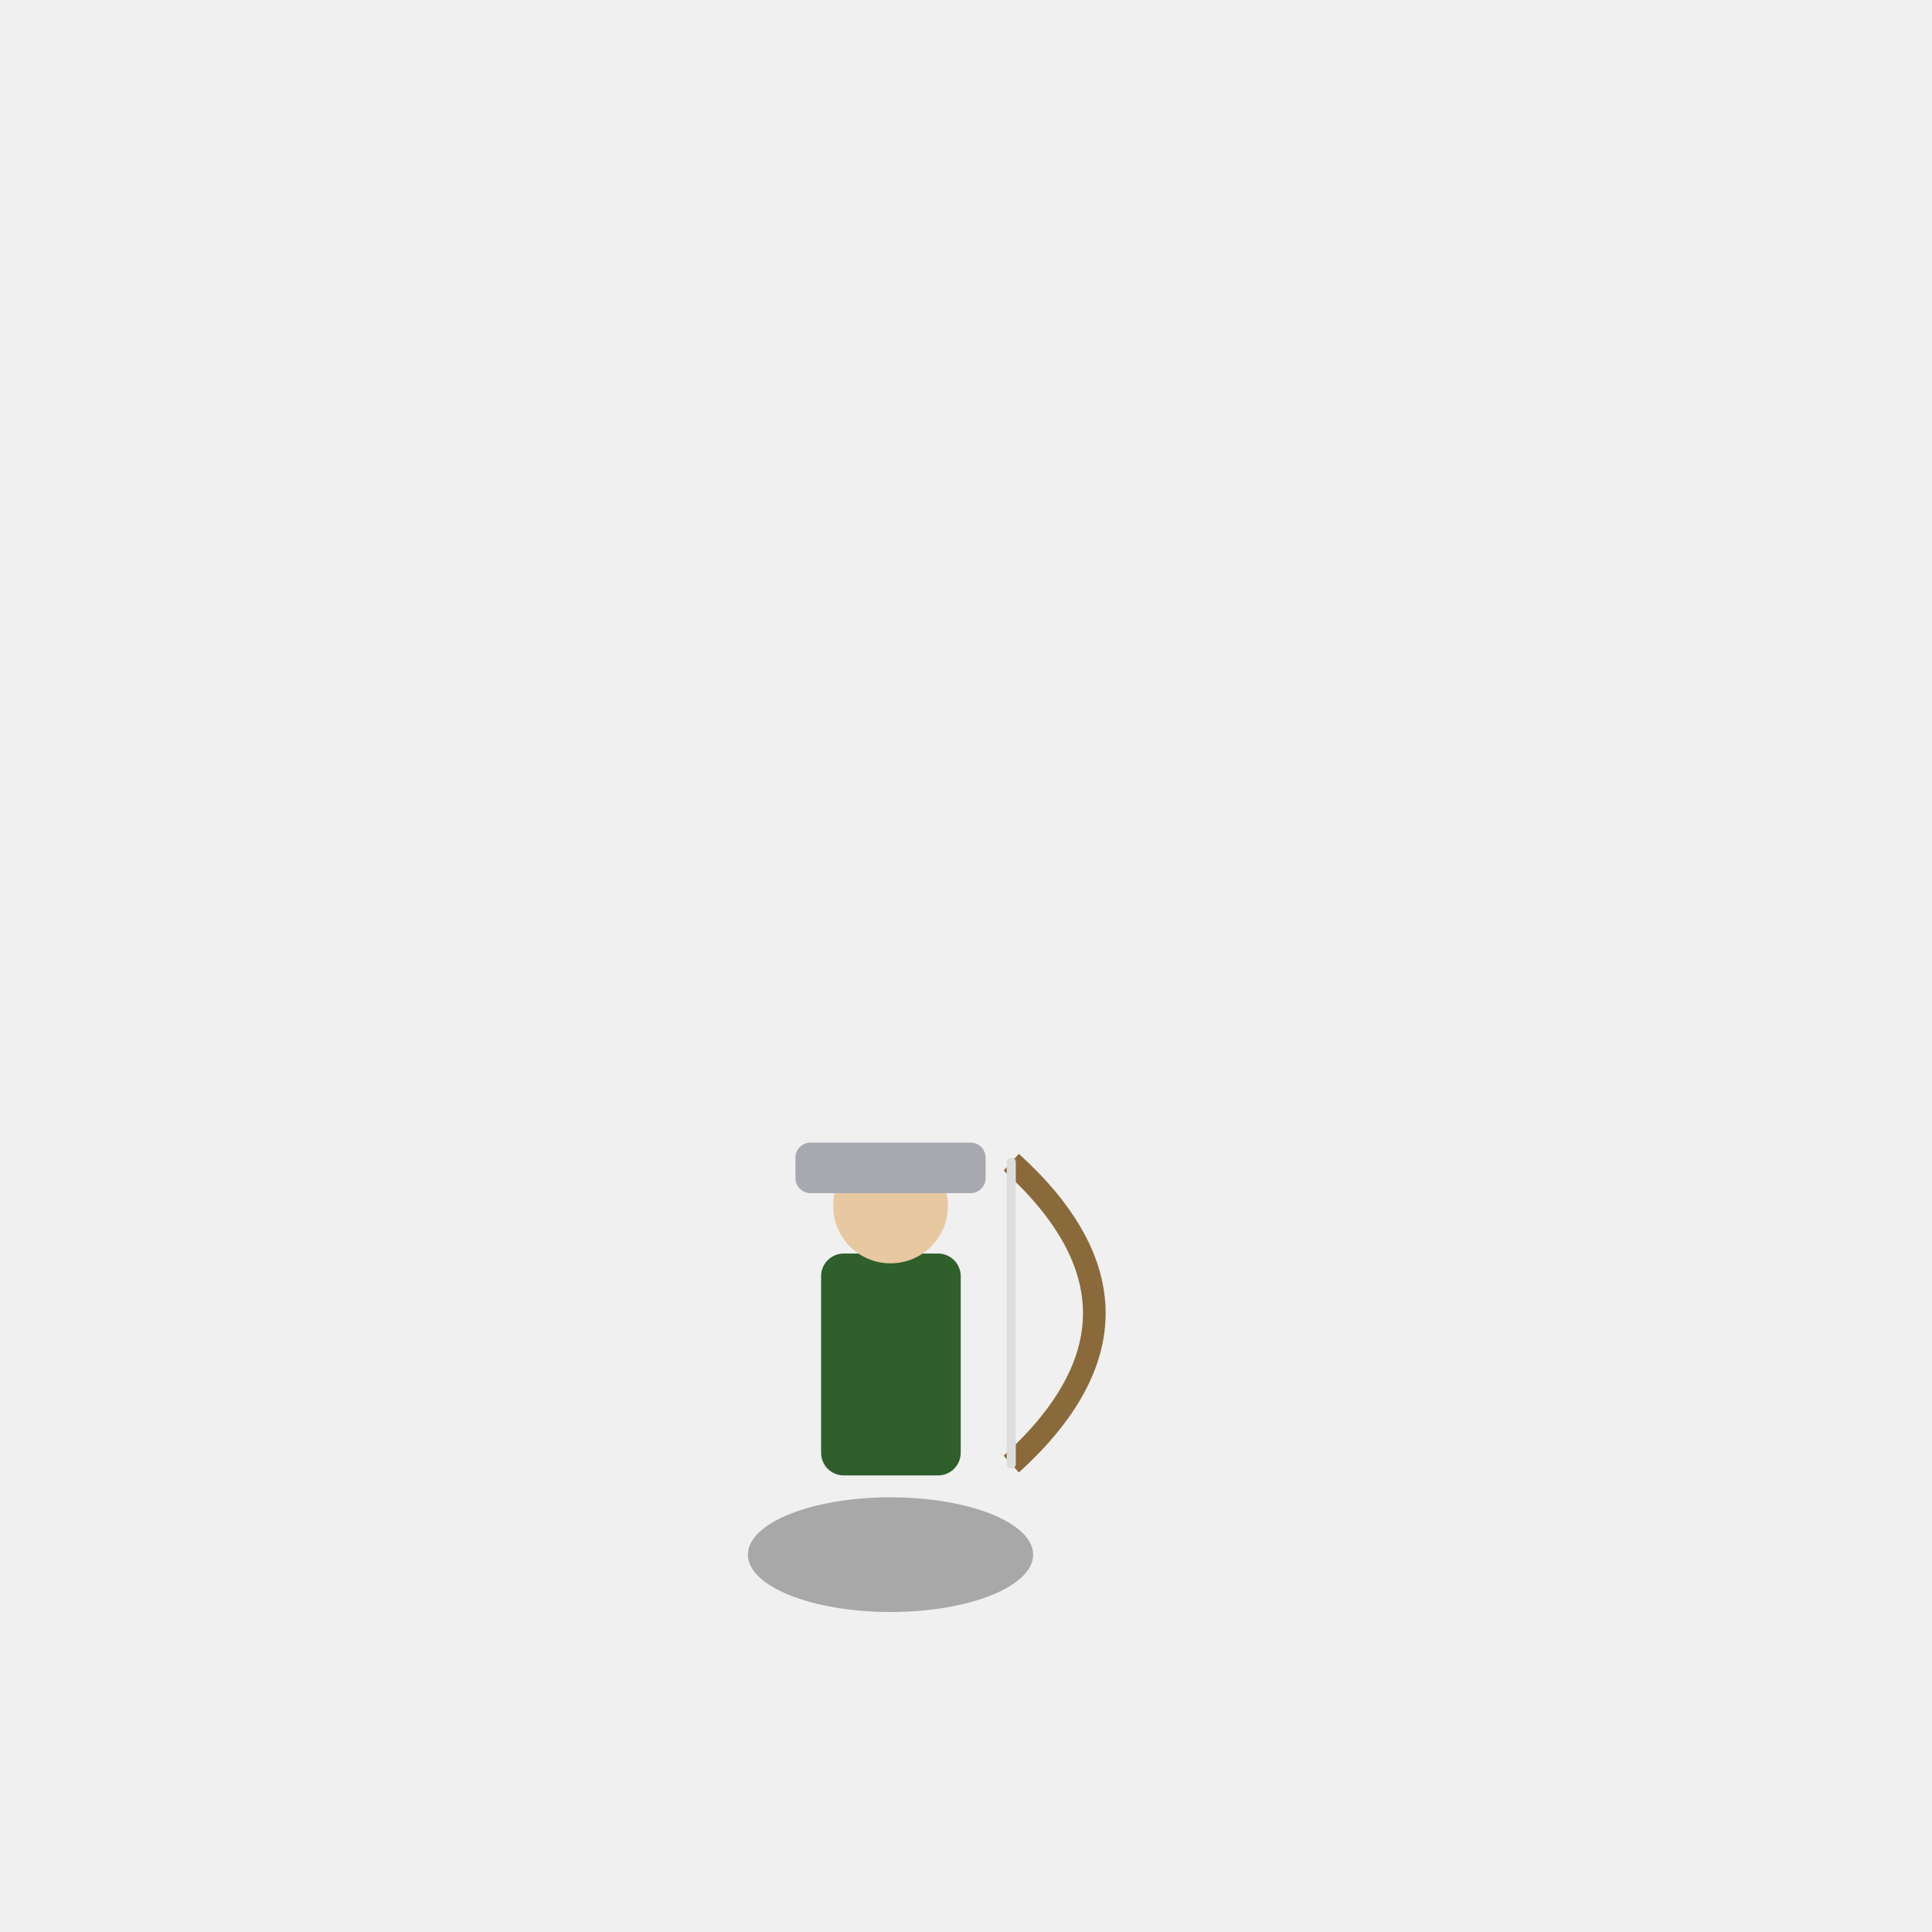
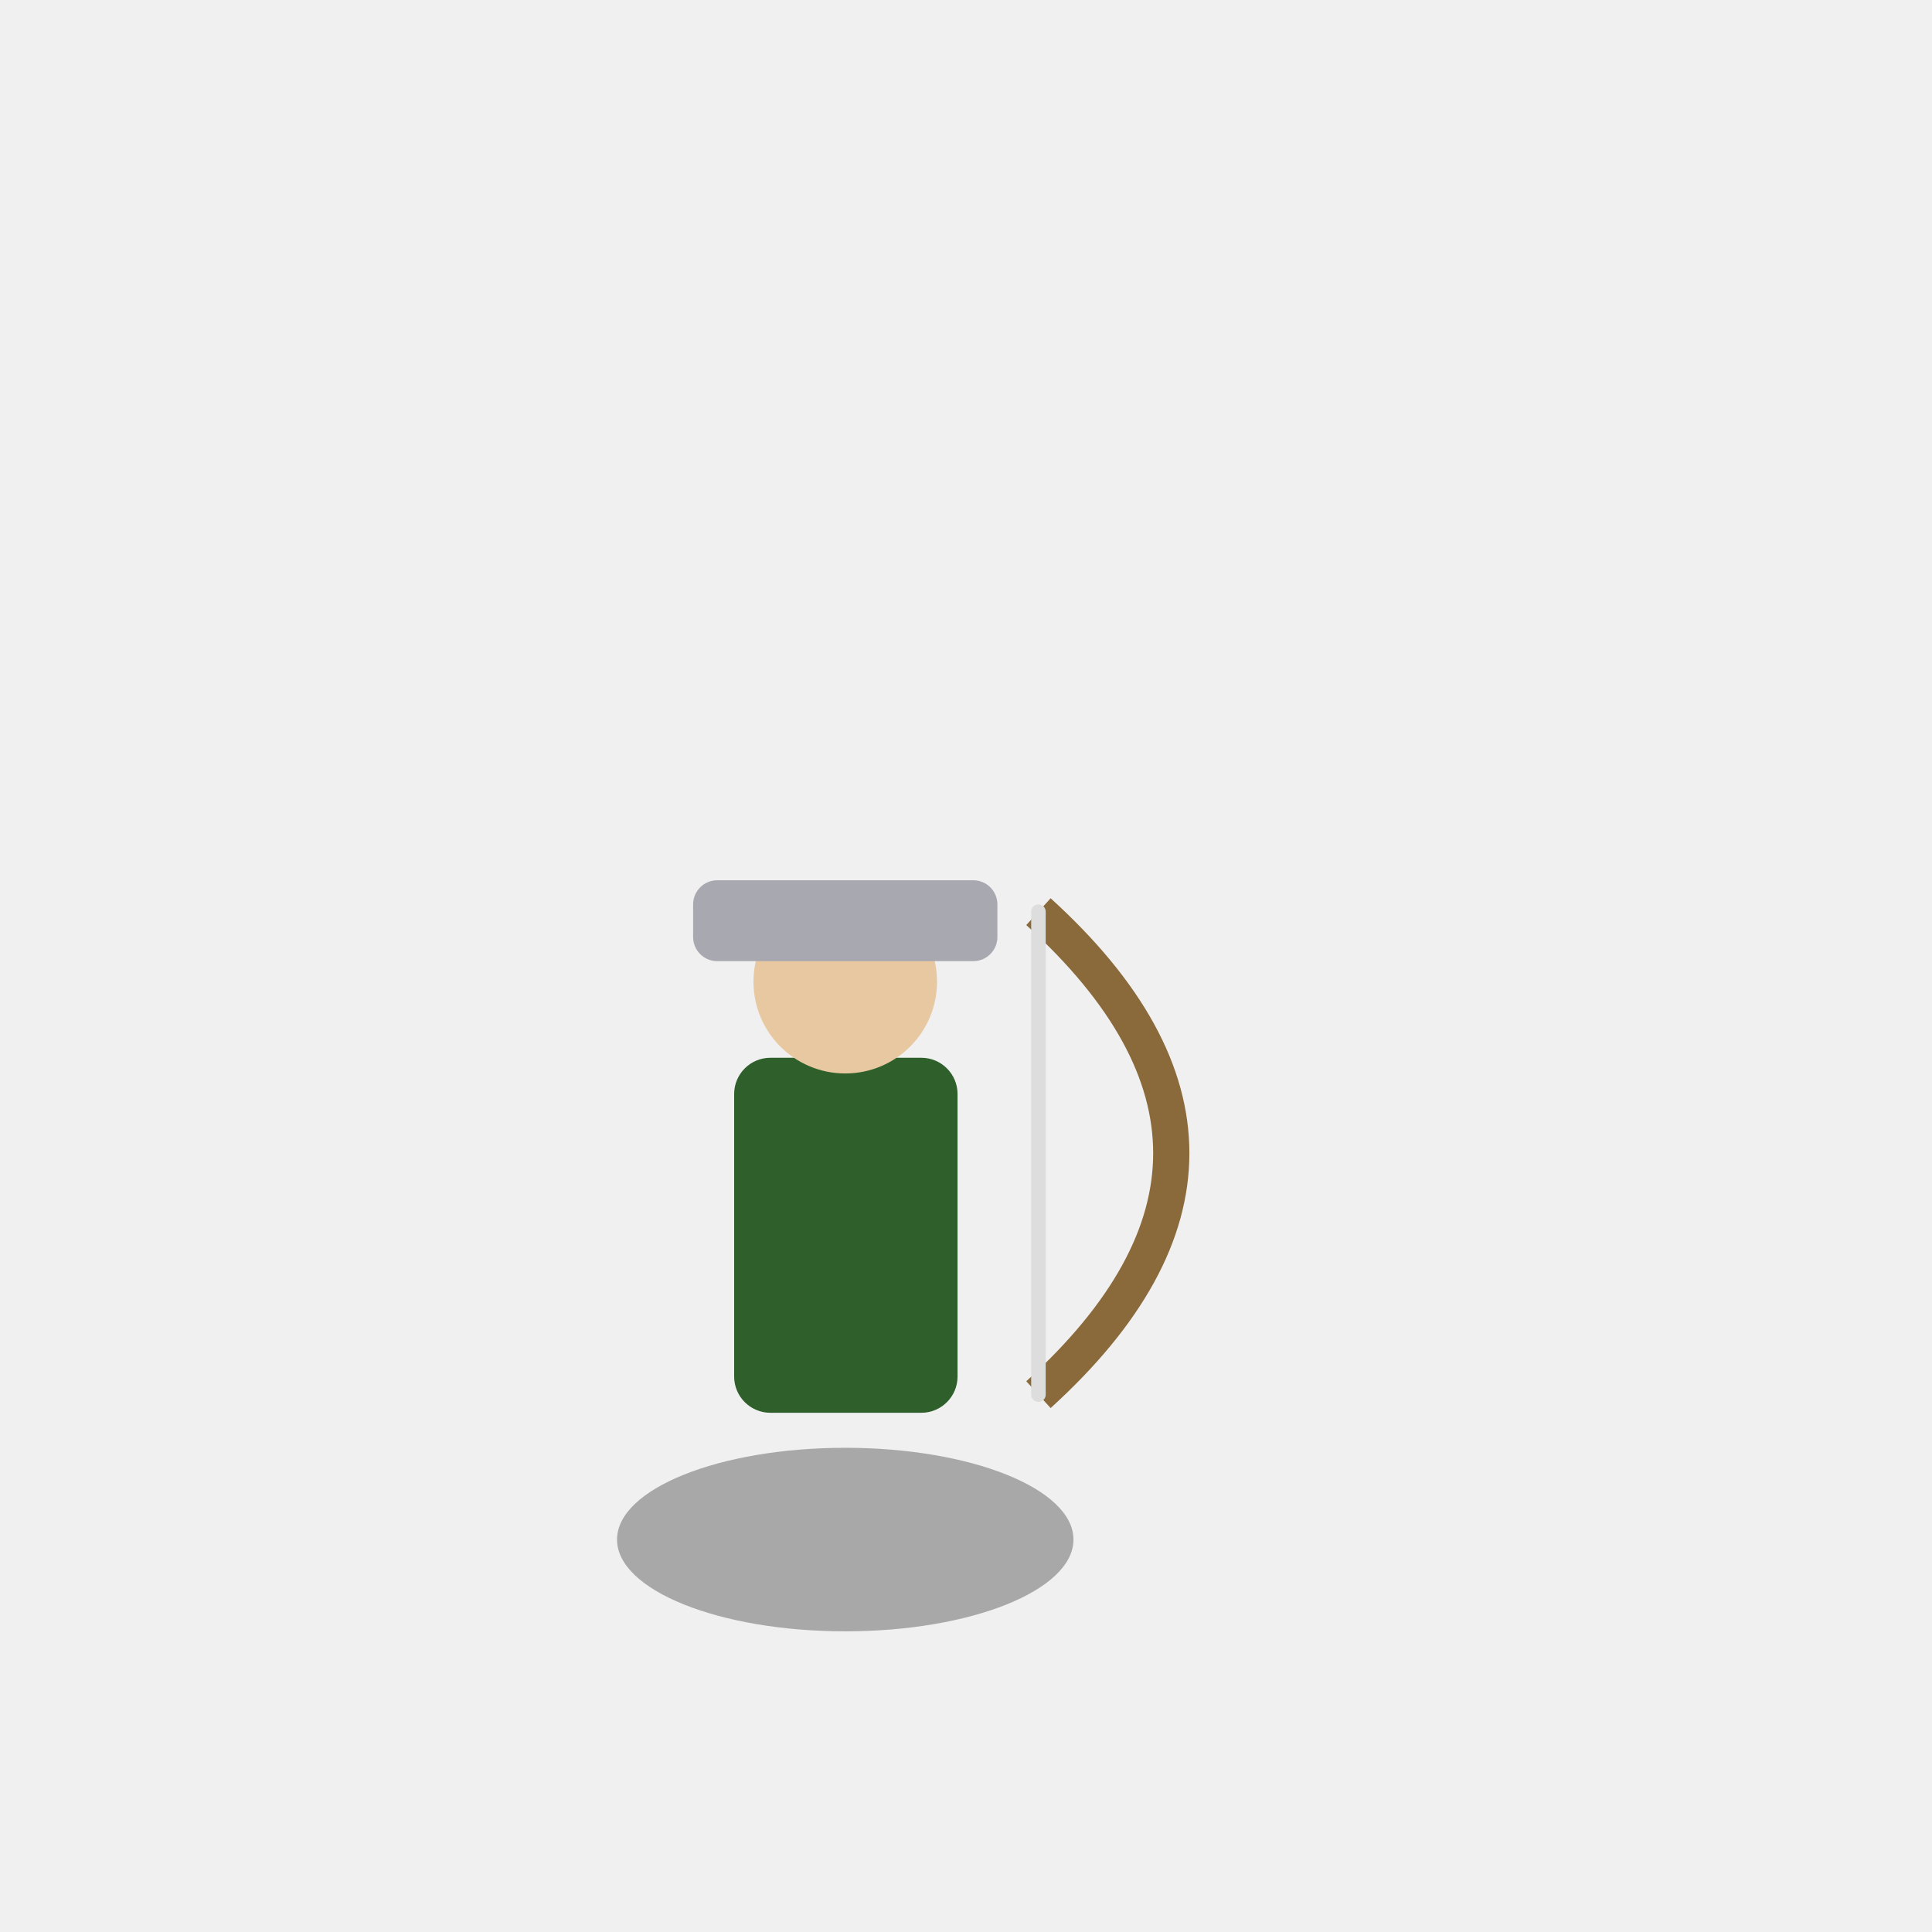
<svg xmlns="http://www.w3.org/2000/svg" viewBox="0 0 256 256" width="256" height="256">
  <defs>
    <pattern id="gtex" width="6" height="6" patternUnits="userSpaceOnUse">
      <circle cx="1.5" cy="1.5" r="0.8" fill="#000" opacity="0.18" />
      <circle cx="4.5" cy="4" r="0.6" fill="#fff" opacity="0.18" />
    </pattern>
    <pattern id="stripes" width="8" height="8" patternUnits="userSpaceOnUse" patternTransform="rotate(45)">
      <rect width="4" height="8" fill="#fff" opacity="0.35" />
    </pattern>
  </defs>
-   <g transform="translate(28,136) scale(1.0)">
+   <g transform="translate(-32,92) scale(1.6)">
    <ellipse cx="90" cy="70" rx="18.9" ry="7.6" fill="#000" opacity="0.3" />
    <rect x="80.8" y="30.1" width="18.5" height="29.4" fill="#2f5f2a" rx="3" />
    <circle cx="90" cy="23.8" r="7.6" fill="#e8c8a0" />
    <rect x="77.4" y="15.4" width="25.2" height="6.7" fill="#a8a8b0" rx="2" />
    <path d="M106,18 q22,20 0,40" stroke="#8a6a3a" stroke-width="3" fill="none" />
    <line x1="106" y1="18" x2="106" y2="58" stroke="#ddd" stroke-width="1.2" stroke-linecap="round" />
  </g>
</svg>
